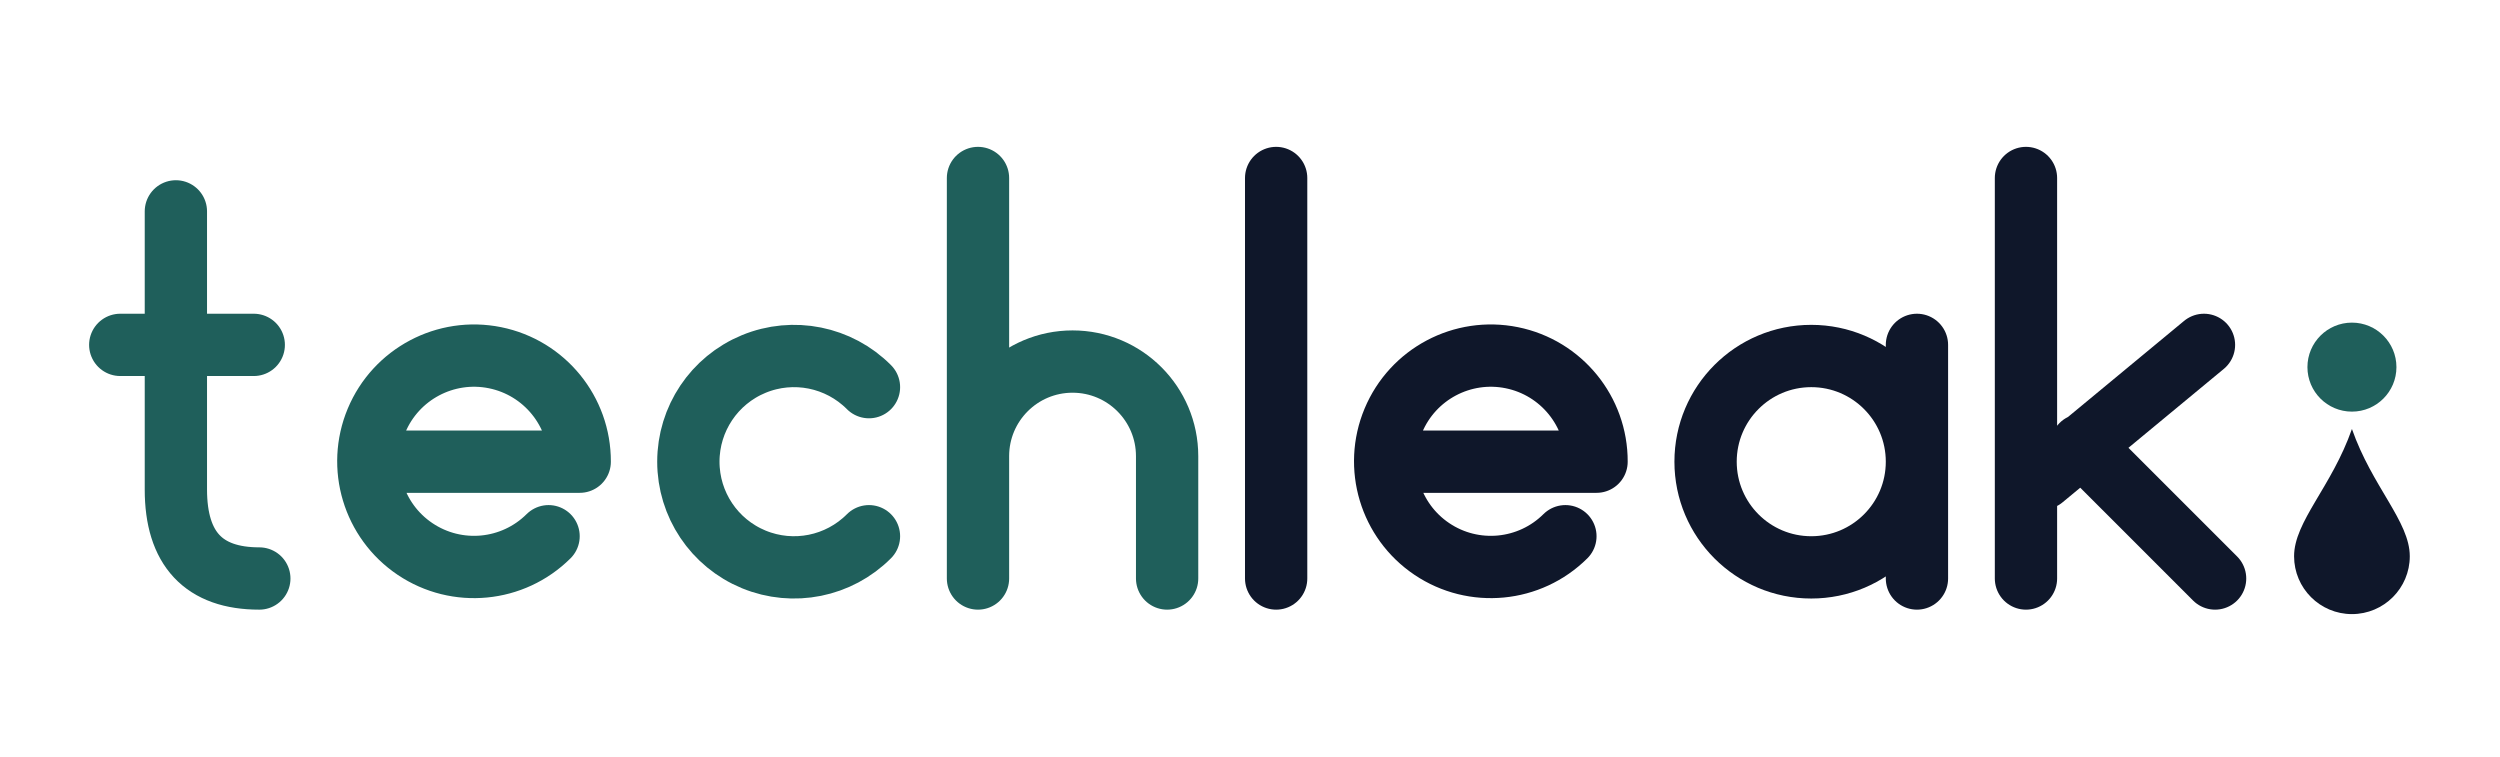
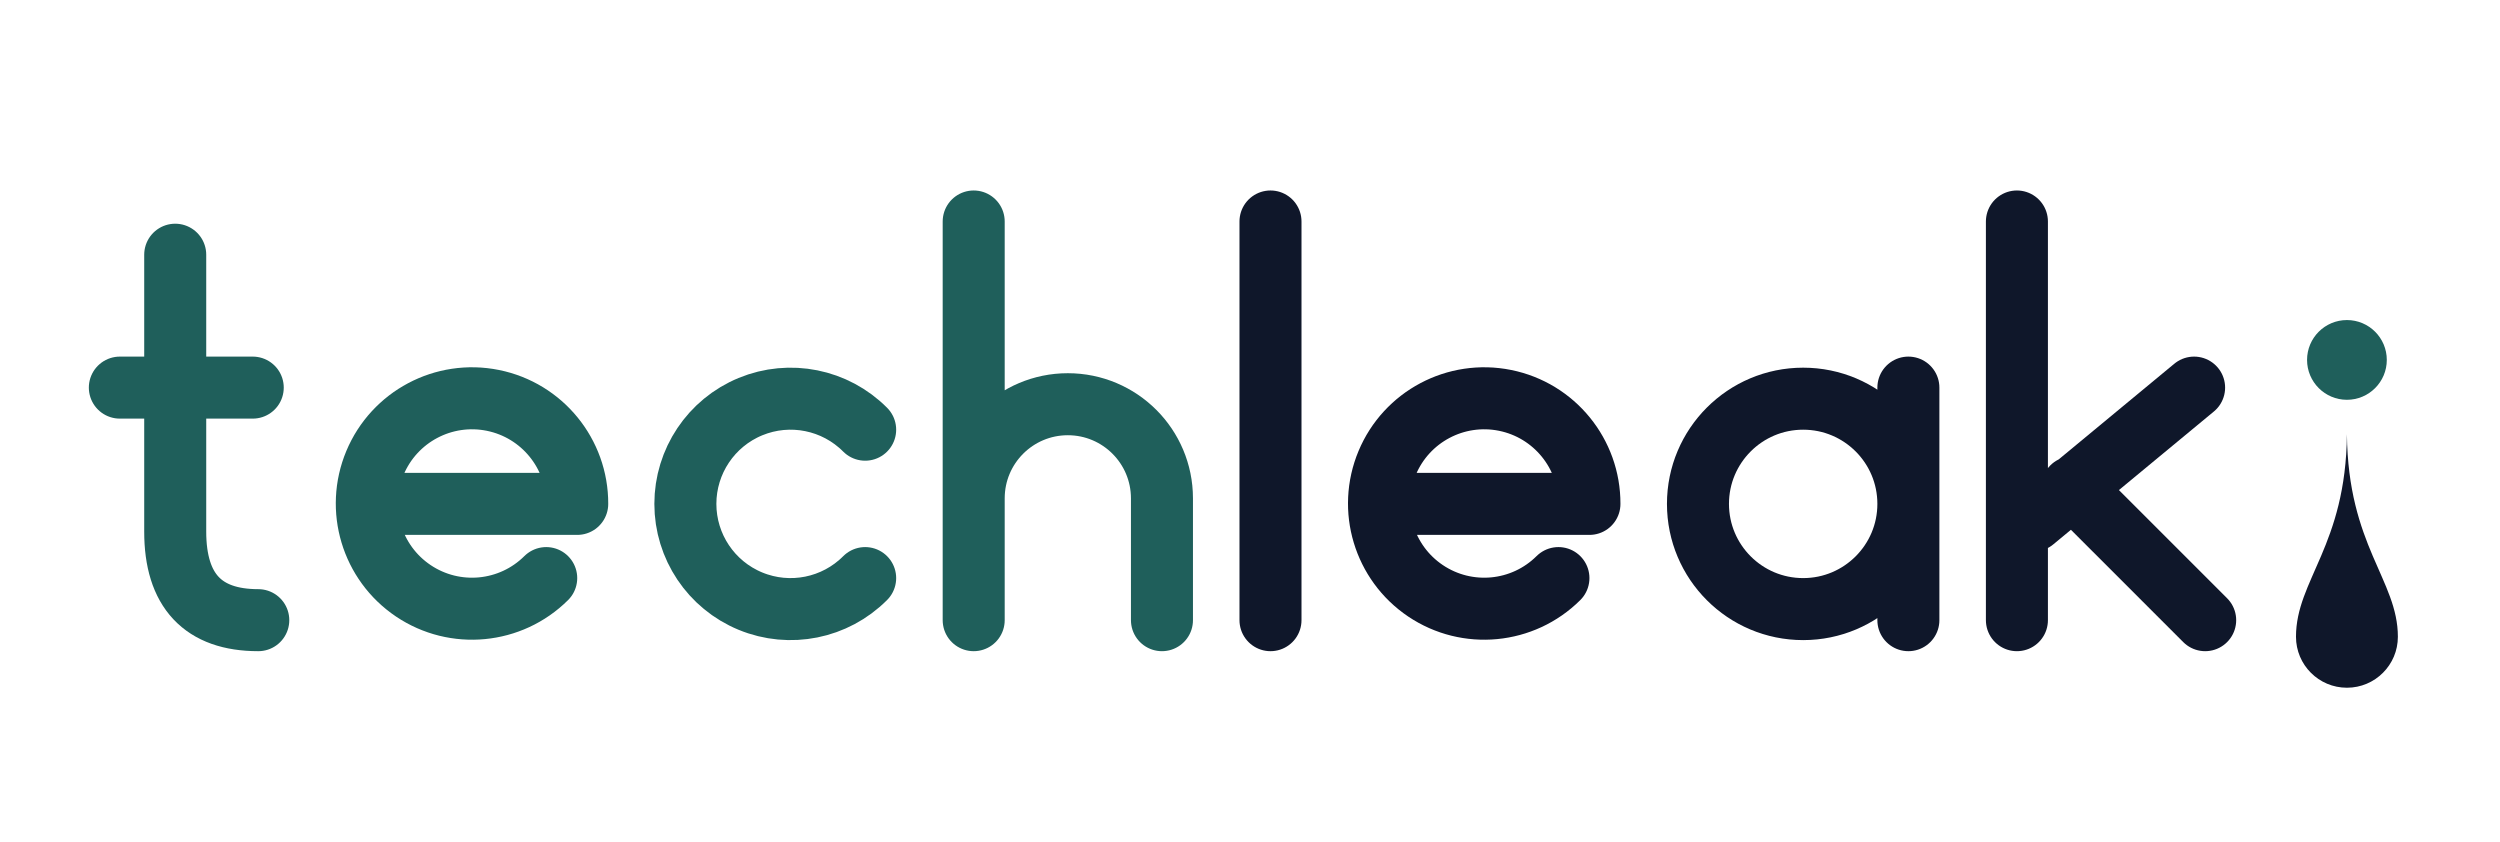
- <svg xmlns="http://www.w3.org/2000/svg" viewBox="-8 -12 224.7 68" width="211.5" height="64" role="img" aria-label="techleak;">
+ <svg xmlns="http://www.w3.org/2000/svg" viewBox="-8 -16 225.7 76" width="190.1" height="64" role="img" aria-label="techleak;">
  <g transform="translate(1.8 0)">
    <path d="M6 7V32Q6 40 13.5 40M1 19H13" fill="none" stroke="#1F5F5B" stroke-width="5.6" stroke-linecap="round" stroke-linejoin="round" />
  </g>
  <g transform="translate(23.1 0)">
    <path d="M2 29.5H21A9.5 9.5 0 1 0 18.2 36.2" fill="none" stroke="#1F5F5B" stroke-width="5.6" stroke-linecap="round" stroke-linejoin="round" />
  </g>
  <g transform="translate(51.9 0)">
    <path d="M18.2 22.8A9.5 9.5 0 1 0 18.2 36.2" fill="none" stroke="#1F5F5B" stroke-width="5.6" stroke-linecap="round" stroke-linejoin="round" />
  </g>
  <g transform="translate(74.9 0)">
    <path d="M5 4V40M5 29A8.5 8.5 0 0 1 22 29V40" fill="none" stroke="#1F5F5B" stroke-width="5.6" stroke-linecap="round" stroke-linejoin="round" />
  </g>
  <g transform="translate(101.7 0)">
    <path d="M5 4V40" fill="none" stroke="#0F172A" stroke-width="5.6" stroke-linecap="round" stroke-linejoin="round" />
  </g>
  <g transform="translate(114.5 0)">
    <path d="M2 29.5H21A9.5 9.5 0 1 0 18.2 36.2" fill="none" stroke="#0F172A" stroke-width="5.6" stroke-linecap="round" stroke-linejoin="round" />
  </g>
  <g transform="translate(143.3 0)">
    <path d="M2 29.5A9.5 9.5 0 1 0 21 29.5A9.5 9.5 0 1 0 2 29.5M21 19V40" fill="none" stroke="#0F172A" stroke-width="5.6" stroke-linecap="round" stroke-linejoin="round" />
  </g>
  <g transform="translate(169.1 0)">
    <path d="M5 4V40M21 19L6.5 31M10 28L22 40" fill="none" stroke="#0F172A" stroke-width="5.6" stroke-linecap="round" stroke-linejoin="round" />
  </g>
-   <g transform="translate(198.4 0)">
-     <circle cx="5" cy="21" r="4" fill="#1F5F5B" />
-     <path d="M5 26.56C6.82 31.76 10.2 34.88 10.2 38A5.2 5.2 0 1 1 -0.2 38C-0.2 34.88 3.18 31.76 5 26.56Z" fill="#0F172A" />
+   <g transform="translate(198.9 0)">
+     <circle cx="5" cy="16.5" r="3.6" fill="#1F5F5B" />
+     <path d="M5 23.2C5.09 33.27 9.6 36.38 9.6 41.5A4.6 4.6 0 0 1 0.4 41.5C0.4 36.38 4.91 33.27 5 23.2Z" fill="#0F172A" />
  </g>
</svg>
